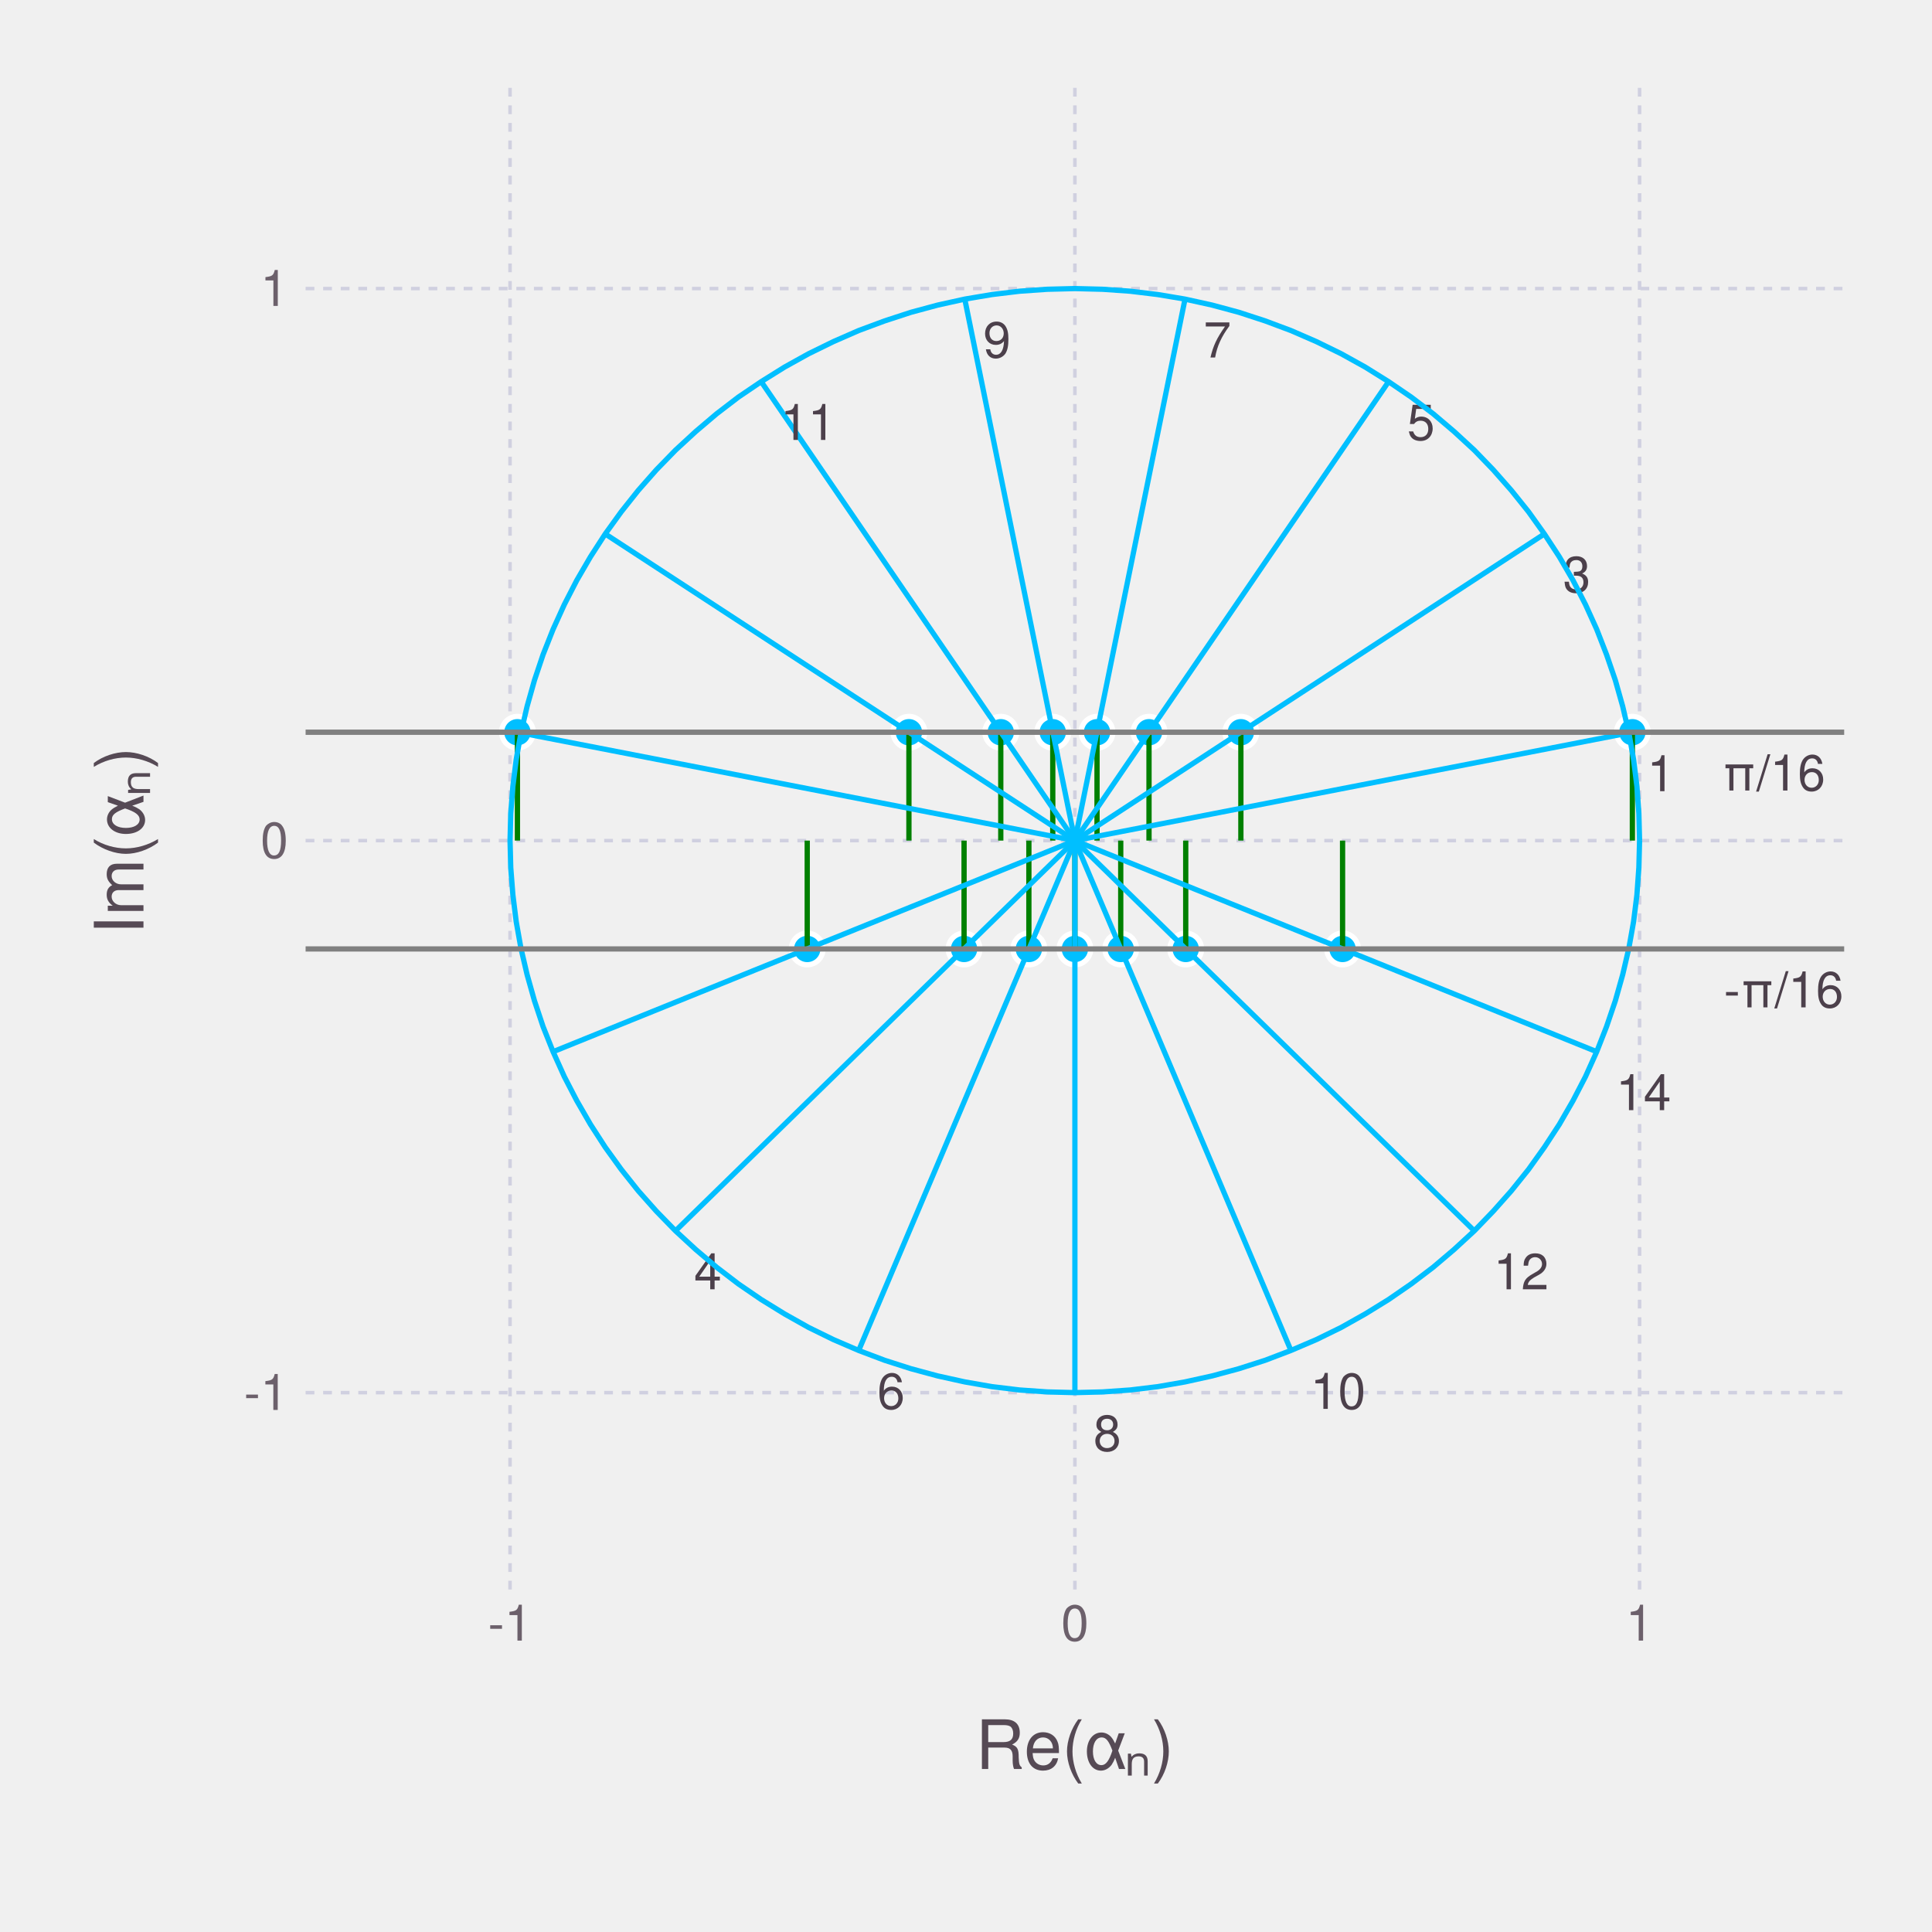
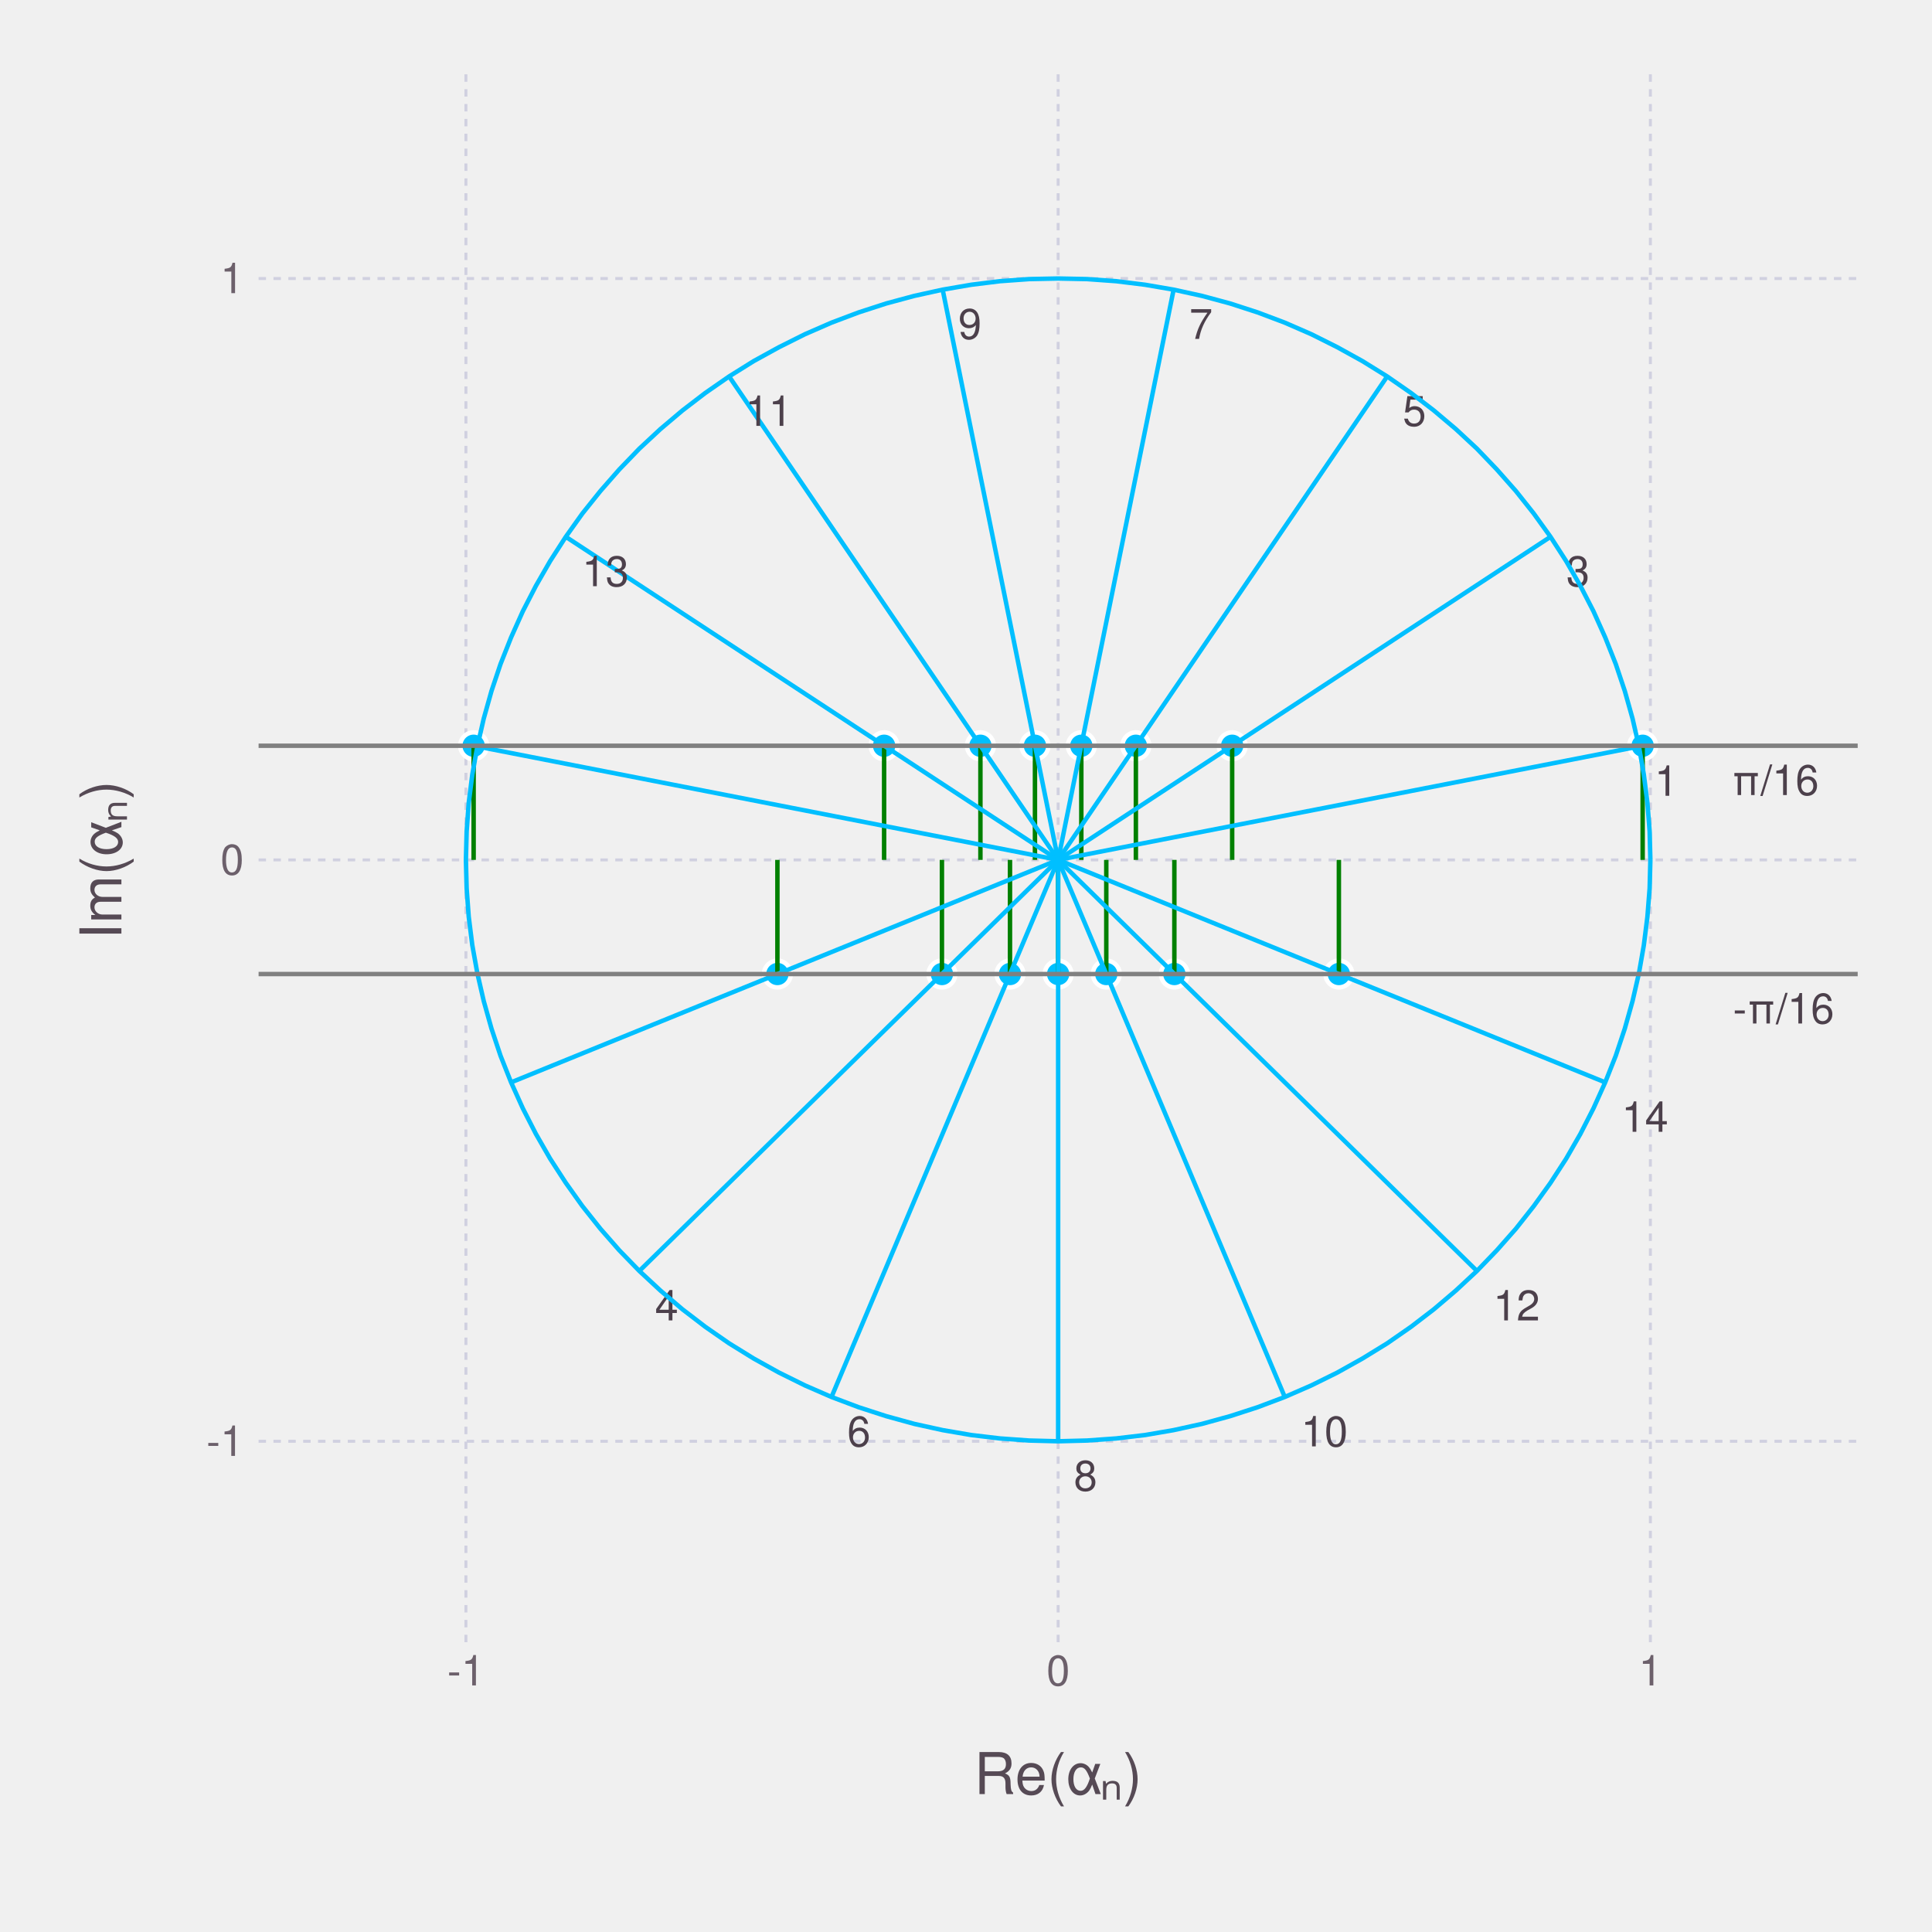
- <svg xmlns="http://www.w3.org/2000/svg" xmlns:xlink="http://www.w3.org/1999/xlink" version="1.2" width="110mm" height="110mm" viewBox="0 0 110 110" stroke="none" fill="#000000" stroke-width="0.3" font-size="3.88">
-   <g class="plotroot xscalable yscalable" id="img-a83b93f4-1">
-     <g font-size="3.88" font-family="'PT Sans','Helvetica Neue','Helvetica',sans-serif" fill="#564A55" stroke="#000000" stroke-opacity="0.000" id="img-a83b93f4-2">
-       <text x="61.2" y="98.39" text-anchor="middle" dy="0.6em">Re(αₙ)</text>
-     </g>
-     <g class="guide xlabels" font-size="2.82" font-family="'PT Sans Caption','Helvetica Neue','Helvetica',sans-serif" fill="#6C606B" id="img-a83b93f4-3">
-       <text x="29.04" y="91.72" text-anchor="middle" dy="0.6em">-1</text>
-       <text x="61.2" y="91.72" text-anchor="middle" dy="0.6em">0</text>
-       <text x="93.35" y="91.72" text-anchor="middle" dy="0.6em">1</text>
-     </g>
-     <g clip-path="url(#img-a83b93f4-4)">
-       <g id="img-a83b93f4-5">
-         <g pointer-events="visible" opacity="1" fill="#000000" fill-opacity="0.000" stroke="#000000" stroke-opacity="0.000" class="guide background" id="img-a83b93f4-6">
-           <rect x="17.4" y="5" width="87.6" height="85.72" />
-         </g>
-         <g class="guide ygridlines xfixed" stroke-dasharray="0.5,0.5" stroke-width="0.2" stroke="#D0D0E0" id="img-a83b93f4-7">
-           <path fill="none" d="M17.4,79.29 L 105 79.29" />
-           <path fill="none" d="M17.4,47.86 L 105 47.86" />
-           <path fill="none" d="M17.4,16.43 L 105 16.43" />
-         </g>
-         <g class="guide xgridlines yfixed" stroke-dasharray="0.5,0.5" stroke-width="0.2" stroke="#D0D0E0" id="img-a83b93f4-8">
-           <path fill="none" d="M29.04,5 L 29.04 90.72" />
-           <path fill="none" d="M61.2,5 L 61.2 90.72" />
-           <path fill="none" d="M93.35,5 L 93.35 90.72" />
-         </g>
-         <g class="plotpanel" id="img-a83b93f4-9">
-           <g class="geometry" id="img-a83b93f4-10">
-             <g class="color_RGBA{Float32}(0.0f0,0.74736935f0,1.0f0,1.0f0)" stroke="#FFFFFF" stroke-width="0.3" fill="#00BFFF" id="img-a83b93f4-11">
-               <use xlink:href="#img-a83b93f4-12" x="92.94" y="41.69" />
-               <use xlink:href="#img-a83b93f4-12" x="45.96" y="54.03" />
-               <use xlink:href="#img-a83b93f4-12" x="70.65" y="41.69" />
-               <use xlink:href="#img-a83b93f4-12" x="54.89" y="54.03" />
-               <use xlink:href="#img-a83b93f4-12" x="65.42" y="41.69" />
-               <use xlink:href="#img-a83b93f4-12" x="58.58" y="54.03" />
-               <use xlink:href="#img-a83b93f4-12" x="62.46" y="41.69" />
-               <use xlink:href="#img-a83b93f4-12" x="61.2" y="54.03" />
-               <use xlink:href="#img-a83b93f4-12" x="59.94" y="41.69" />
-               <use xlink:href="#img-a83b93f4-12" x="63.81" y="54.03" />
-               <use xlink:href="#img-a83b93f4-12" x="56.98" y="41.69" />
-               <use xlink:href="#img-a83b93f4-12" x="67.51" y="54.03" />
-               <use xlink:href="#img-a83b93f4-12" x="51.75" y="41.69" />
-               <use xlink:href="#img-a83b93f4-12" x="76.44" y="54.03" />
-               <use xlink:href="#img-a83b93f4-12" x="29.46" y="41.69" />
+ <svg xmlns="http://www.w3.org/2000/svg" xmlns:xlink="http://www.w3.org/1999/xlink" version="1.2" width="130mm" height="130mm" viewBox="0 0 130 130" stroke="none" fill="#000000" stroke-width="0.3" font-size="3.88">
+   <g class="plotroot xscalable yscalable" id="img-194a95c6-1">
+     <g font-size="3.88" font-family="'PT Sans','Helvetica Neue','Helvetica',sans-serif" fill="#564A55" stroke="#000000" stroke-opacity="0.000" id="img-194a95c6-2">
+       <text x="71.2" y="118.39" text-anchor="middle" dy="0.6em">Re(αₙ)</text>
+     </g>
+     <g class="guide xlabels" font-size="2.82" font-family="'PT Sans Caption','Helvetica Neue','Helvetica',sans-serif" fill="#6C606B" id="img-194a95c6-3">
+       <text x="31.35" y="111.72" text-anchor="middle" dy="0.6em">-1</text>
+       <text x="71.2" y="111.72" text-anchor="middle" dy="0.6em">0</text>
+       <text x="111.05" y="111.72" text-anchor="middle" dy="0.6em">1</text>
+     </g>
+     <g clip-path="url(#img-194a95c6-4)">
+       <g id="img-194a95c6-5">
+         <g pointer-events="visible" opacity="1" fill="#000000" fill-opacity="0.000" stroke="#000000" stroke-opacity="0.000" class="guide background" id="img-194a95c6-6">
+           <rect x="17.4" y="5" width="107.6" height="105.72" />
+         </g>
+         <g class="guide ygridlines xfixed" stroke-dasharray="0.5,0.5" stroke-width="0.2" stroke="#D0D0E0" id="img-194a95c6-7">
+           <path fill="none" d="M17.4,96.98 L 125 96.98" />
+           <path fill="none" d="M17.4,57.86 L 125 57.86" />
+           <path fill="none" d="M17.4,18.74 L 125 18.74" />
+         </g>
+         <g class="guide xgridlines yfixed" stroke-dasharray="0.5,0.5" stroke-width="0.2" stroke="#D0D0E0" id="img-194a95c6-8">
+           <path fill="none" d="M31.35,5 L 31.35 110.72" />
+           <path fill="none" d="M71.2,5 L 71.2 110.72" />
+           <path fill="none" d="M111.05,5 L 111.05 110.72" />
+         </g>
+         <g class="plotpanel" id="img-194a95c6-9">
+           <g class="geometry" id="img-194a95c6-10">
+             <g class="color_RGBA{Float32}(0.0f0,0.74736935f0,1.0f0,1.0f0)" stroke="#FFFFFF" stroke-width="0.3" fill="#00BFFF" id="img-194a95c6-11">
+               <use xlink:href="#img-194a95c6-12" x="110.53" y="50.18" />
+               <use xlink:href="#img-194a95c6-12" x="52.31" y="65.54" />
+               <use xlink:href="#img-194a95c6-12" x="82.91" y="50.18" />
+               <use xlink:href="#img-194a95c6-12" x="63.38" y="65.54" />
+               <use xlink:href="#img-194a95c6-12" x="76.43" y="50.18" />
+               <use xlink:href="#img-194a95c6-12" x="67.96" y="65.54" />
+               <use xlink:href="#img-194a95c6-12" x="72.76" y="50.18" />
+               <use xlink:href="#img-194a95c6-12" x="71.2" y="65.54" />
+               <use xlink:href="#img-194a95c6-12" x="69.64" y="50.18" />
+               <use xlink:href="#img-194a95c6-12" x="74.44" y="65.54" />
+               <use xlink:href="#img-194a95c6-12" x="65.97" y="50.18" />
+               <use xlink:href="#img-194a95c6-12" x="79.02" y="65.54" />
+               <use xlink:href="#img-194a95c6-12" x="59.49" y="50.18" />
+               <use xlink:href="#img-194a95c6-12" x="90.09" y="65.54" />
+               <use xlink:href="#img-194a95c6-12" x="31.87" y="50.18" />
            </g>
          </g>
-           <g stroke-width="0.3" fill="#000000" fill-opacity="0.000" class="geometry" stroke-dasharray="none" stroke="#008000" id="img-a83b93f4-13">
-             <path fill="none" d="M29.46,47.86 L 29.46 41.69" />
-           </g>
-           <g stroke-width="0.3" fill="#000000" fill-opacity="0.000" class="geometry" stroke-dasharray="none" stroke="#008000" id="img-a83b93f4-14">
-             <path fill="none" d="M76.44,47.86 L 76.44 54.03" />
-           </g>
-           <g stroke-width="0.3" fill="#000000" fill-opacity="0.000" class="geometry" stroke-dasharray="none" stroke="#008000" id="img-a83b93f4-15">
-             <path fill="none" d="M51.75,47.86 L 51.75 41.69" />
-           </g>
-           <g stroke-width="0.3" fill="#000000" fill-opacity="0.000" class="geometry" stroke-dasharray="none" stroke="#008000" id="img-a83b93f4-16">
-             <path fill="none" d="M67.51,47.86 L 67.51 54.03" />
-           </g>
-           <g stroke-width="0.3" fill="#000000" fill-opacity="0.000" class="geometry" stroke-dasharray="none" stroke="#008000" id="img-a83b93f4-17">
-             <path fill="none" d="M56.98,47.86 L 56.98 41.69" />
-           </g>
-           <g stroke-width="0.3" fill="#000000" fill-opacity="0.000" class="geometry" stroke-dasharray="none" stroke="#008000" id="img-a83b93f4-18">
-             <path fill="none" d="M63.81,47.86 L 63.81 54.03" />
-           </g>
-           <g stroke-width="0.3" fill="#000000" fill-opacity="0.000" class="geometry" stroke-dasharray="none" stroke="#008000" id="img-a83b93f4-19">
-             <path fill="none" d="M59.94,47.86 L 59.94 41.69" />
-           </g>
-           <g stroke-width="0.3" fill="#000000" fill-opacity="0.000" class="geometry" stroke-dasharray="none" stroke="#008000" id="img-a83b93f4-20">
-             <path fill="none" d="M61.2,47.86 L 61.2 54.03" />
-           </g>
-           <g stroke-width="0.3" fill="#000000" fill-opacity="0.000" class="geometry" stroke-dasharray="none" stroke="#008000" id="img-a83b93f4-21">
-             <path fill="none" d="M62.46,47.86 L 62.46 41.69" />
-           </g>
-           <g stroke-width="0.3" fill="#000000" fill-opacity="0.000" class="geometry" stroke-dasharray="none" stroke="#008000" id="img-a83b93f4-22">
-             <path fill="none" d="M58.58,47.86 L 58.58 54.03" />
-           </g>
-           <g stroke-width="0.3" fill="#000000" fill-opacity="0.000" class="geometry" stroke-dasharray="none" stroke="#008000" id="img-a83b93f4-23">
-             <path fill="none" d="M65.42,47.86 L 65.42 41.69" />
-           </g>
-           <g stroke-width="0.3" fill="#000000" fill-opacity="0.000" class="geometry" stroke-dasharray="none" stroke="#008000" id="img-a83b93f4-24">
-             <path fill="none" d="M54.89,47.86 L 54.89 54.03" />
-           </g>
-           <g stroke-width="0.3" fill="#000000" fill-opacity="0.000" class="geometry" stroke-dasharray="none" stroke="#008000" id="img-a83b93f4-25">
-             <path fill="none" d="M70.65,47.86 L 70.65 41.69" />
-           </g>
-           <g stroke-width="0.3" fill="#000000" fill-opacity="0.000" class="geometry" stroke-dasharray="none" stroke="#008000" id="img-a83b93f4-26">
-             <path fill="none" d="M45.96,47.86 L 45.96 54.03" />
-           </g>
-           <g stroke-width="0.3" fill="#000000" fill-opacity="0.000" class="geometry" stroke-dasharray="none" stroke="#008000" id="img-a83b93f4-27">
-             <path fill="none" d="M92.94,47.86 L 92.94 41.69" />
-           </g>
-           <g stroke-width="0.3" fill="#000000" fill-opacity="0.000" class="geometry" stroke-dasharray="none" stroke="#00BFFF" id="img-a83b93f4-28">
-             <path fill="none" d="M29.66,41.73 L 61.2 47.86" />
-           </g>
-           <g stroke-width="0.3" fill="#000000" fill-opacity="0.000" class="geometry" stroke-dasharray="none" stroke="#00BFFF" id="img-a83b93f4-29">
-             <path fill="none" d="M61.2,47.86 L 90.91 59.88" />
-           </g>
-           <g stroke-width="0.3" fill="#000000" fill-opacity="0.000" class="geometry" stroke-dasharray="none" stroke="#00BFFF" id="img-a83b93f4-30">
-             <path fill="none" d="M34.46,30.4 L 61.2 47.86" />
-           </g>
-           <g stroke-width="0.3" fill="#000000" fill-opacity="0.000" class="geometry" stroke-dasharray="none" stroke="#00BFFF" id="img-a83b93f4-31">
-             <path fill="none" d="M61.2,47.86 L 83.94 70.08" />
-           </g>
-           <g stroke-width="0.3" fill="#000000" fill-opacity="0.000" class="geometry" stroke-dasharray="none" stroke="#00BFFF" id="img-a83b93f4-32">
-             <path fill="none" d="M43.34,21.73 L 61.2 47.86" />
-           </g>
-           <g stroke-width="0.3" fill="#000000" fill-opacity="0.000" class="geometry" stroke-dasharray="none" stroke="#00BFFF" id="img-a83b93f4-33">
-             <path fill="none" d="M61.2,47.86 L 73.5 76.89" />
-           </g>
-           <g stroke-width="0.3" fill="#000000" fill-opacity="0.000" class="geometry" stroke-dasharray="none" stroke="#00BFFF" id="img-a83b93f4-34">
-             <path fill="none" d="M54.93,17.03 L 61.2 47.86" />
-           </g>
-           <g stroke-width="0.3" fill="#000000" fill-opacity="0.000" class="geometry" stroke-dasharray="none" stroke="#00BFFF" id="img-a83b93f4-35">
-             <path fill="none" d="M61.2,79.29 L 61.2 47.86" />
-           </g>
-           <g stroke-width="0.3" fill="#000000" fill-opacity="0.000" class="geometry" stroke-dasharray="none" stroke="#00BFFF" id="img-a83b93f4-36">
-             <path fill="none" d="M61.2,47.86 L 67.47 17.03" />
-           </g>
-           <g stroke-width="0.3" fill="#000000" fill-opacity="0.000" class="geometry" stroke-dasharray="none" stroke="#00BFFF" id="img-a83b93f4-37">
-             <path fill="none" d="M48.89,76.89 L 61.2 47.86" />
-           </g>
-           <g stroke-width="0.3" fill="#000000" fill-opacity="0.000" class="geometry" stroke-dasharray="none" stroke="#00BFFF" id="img-a83b93f4-38">
-             <path fill="none" d="M61.2,47.86 L 79.06 21.73" />
-           </g>
-           <g stroke-width="0.3" fill="#000000" fill-opacity="0.000" class="geometry" stroke-dasharray="none" stroke="#00BFFF" id="img-a83b93f4-39">
-             <path fill="none" d="M38.46,70.08 L 61.2 47.86" />
-           </g>
-           <g stroke-width="0.3" fill="#000000" fill-opacity="0.000" class="geometry" stroke-dasharray="none" stroke="#00BFFF" id="img-a83b93f4-40">
-             <path fill="none" d="M61.2,47.86 L 87.93 30.4" />
-           </g>
-           <g stroke-width="0.3" fill="#000000" fill-opacity="0.000" class="geometry" stroke-dasharray="none" stroke="#00BFFF" id="img-a83b93f4-41">
-             <path fill="none" d="M31.49,59.88 L 61.2 47.86" />
-           </g>
-           <g stroke-width="0.3" fill="#000000" fill-opacity="0.000" class="geometry" stroke-dasharray="none" stroke="#00BFFF" id="img-a83b93f4-42">
-             <path fill="none" d="M61.2,47.86 L 92.74 41.73" />
-           </g>
-           <g class="geometry" stroke="#000000" stroke-opacity="0.000" fill="#4C404B" font-size="2.82" font-family="'PT Sans Caption','Helvetica Neue','Helvetica',sans-serif" id="img-a83b93f4-43">
-             <text x="26.99" y="41.83" text-anchor="middle" dy="0.35em" visibility="hidden">15</text>
-           </g>
-           <g class="geometry" stroke="#000000" stroke-opacity="0.000" fill="#4C404B" font-size="2.82" font-family="'PT Sans Caption','Helvetica Neue','Helvetica',sans-serif" id="img-a83b93f4-44">
-             <text x="93.58" y="62.22" text-anchor="middle" dy="0.35em" visibility="visible">14</text>
-           </g>
-           <g class="geometry" stroke="#000000" stroke-opacity="0.000" fill="#4C404B" font-size="2.82" font-family="'PT Sans Caption','Helvetica Neue','Helvetica',sans-serif" id="img-a83b93f4-45">
-             <text x="37.14" y="32.73" text-anchor="middle" dy="0.35em" visibility="hidden">13</text>
-           </g>
-           <g class="geometry" stroke="#000000" stroke-opacity="0.000" fill="#4C404B" font-size="2.82" font-family="'PT Sans Caption','Helvetica Neue','Helvetica',sans-serif" id="img-a83b93f4-46">
-             <text x="86.61" y="72.42" text-anchor="middle" dy="0.35em" visibility="visible">12</text>
-           </g>
-           <g class="geometry" stroke="#000000" stroke-opacity="0.000" fill="#4C404B" font-size="2.82" font-family="'PT Sans Caption','Helvetica Neue','Helvetica',sans-serif" id="img-a83b93f4-47">
-             <text x="46.01" y="24.06" text-anchor="middle" dy="0.35em" visibility="visible">11</text>
-           </g>
-           <g class="geometry" stroke="#000000" stroke-opacity="0.000" fill="#4C404B" font-size="2.82" font-family="'PT Sans Caption','Helvetica Neue','Helvetica',sans-serif" id="img-a83b93f4-48">
-             <text x="76.18" y="79.23" text-anchor="middle" dy="0.35em" visibility="visible">10</text>
-           </g>
-           <g class="geometry" stroke="#000000" stroke-opacity="0.000" fill="#4C404B" font-size="2.82" font-family="'PT Sans Caption','Helvetica Neue','Helvetica',sans-serif" id="img-a83b93f4-49">
-             <text x="56.76" y="19.37" text-anchor="middle" dy="0.35em" visibility="visible">9</text>
-           </g>
-           <g class="geometry" stroke="#000000" stroke-opacity="0.000" fill="#4C404B" font-size="2.82" font-family="'PT Sans Caption','Helvetica Neue','Helvetica',sans-serif" id="img-a83b93f4-50">
-             <text x="63.04" y="81.62" text-anchor="middle" dy="0.35em" visibility="visible">8</text>
-           </g>
-           <g class="geometry" stroke="#000000" stroke-opacity="0.000" fill="#4C404B" font-size="2.82" font-family="'PT Sans Caption','Helvetica Neue','Helvetica',sans-serif" id="img-a83b93f4-51">
-             <text x="69.31" y="19.37" text-anchor="middle" dy="0.35em" visibility="visible">7</text>
-           </g>
-           <g class="geometry" stroke="#000000" stroke-opacity="0.000" fill="#4C404B" font-size="2.82" font-family="'PT Sans Caption','Helvetica Neue','Helvetica',sans-serif" id="img-a83b93f4-52">
-             <text x="50.73" y="79.23" text-anchor="middle" dy="0.35em" visibility="visible">6</text>
-           </g>
-           <g class="geometry" stroke="#000000" stroke-opacity="0.000" fill="#4C404B" font-size="2.82" font-family="'PT Sans Caption','Helvetica Neue','Helvetica',sans-serif" id="img-a83b93f4-53">
-             <text x="80.9" y="24.06" text-anchor="middle" dy="0.35em" visibility="visible">5</text>
-           </g>
-           <g class="geometry" stroke="#000000" stroke-opacity="0.000" fill="#4C404B" font-size="2.82" font-family="'PT Sans Caption','Helvetica Neue','Helvetica',sans-serif" id="img-a83b93f4-54">
-             <text x="40.3" y="72.42" text-anchor="middle" dy="0.35em" visibility="visible">4</text>
-           </g>
-           <g class="geometry" stroke="#000000" stroke-opacity="0.000" fill="#4C404B" font-size="2.82" font-family="'PT Sans Caption','Helvetica Neue','Helvetica',sans-serif" id="img-a83b93f4-55">
-             <text x="89.77" y="32.73" text-anchor="middle" dy="0.35em" visibility="visible">3</text>
-           </g>
-           <g class="geometry" stroke="#000000" stroke-opacity="0.000" fill="#4C404B" font-size="2.82" font-family="'PT Sans Caption','Helvetica Neue','Helvetica',sans-serif" id="img-a83b93f4-56">
-             <text x="32.62" y="62.22" text-anchor="middle" dy="0.35em" visibility="hidden">2</text>
-           </g>
-           <g class="geometry" stroke="#000000" stroke-opacity="0.000" fill="#4C404B" font-size="2.82" font-family="'PT Sans Caption','Helvetica Neue','Helvetica',sans-serif" id="img-a83b93f4-57">
-             <text x="94.57" y="44.06" text-anchor="middle" dy="0.35em" visibility="visible">1</text>
-           </g>
-           <g stroke-width="0.3" fill="#000000" fill-opacity="0.000" class="geometry" stroke-dasharray="none" stroke="#00BFFF" id="img-a83b93f4-58">
-             <path fill="none" d="M93.35,47.86 L 93.31 46.32 93.2 44.78 93.01 43.25 92.74 41.73 92.39 40.22 91.97 38.73 91.47 37.27 90.91 35.83 90.27 34.42 89.56 33.04 88.78 31.7 87.93 30.4 87.03 29.14 86.05 27.92 85.02 26.75 83.94 25.63 82.79 24.57 81.6 23.56 80.35 22.61 79.06 21.73 77.73 20.9 76.36 20.14 74.95 19.45 73.5 18.82 72.03 18.27 70.53 17.78 69.01 17.37 67.47 17.03 65.92 16.77 64.35 16.58 62.78 16.47 61.2 16.43 59.62 16.47 58.05 16.58 56.48 16.77 54.93 17.03 53.39 17.37 51.87 17.78 50.37 18.27 48.89 18.82 47.45 19.45 46.04 20.14 44.67 20.9 43.34 21.73 42.04 22.61 40.8 23.56 39.61 24.57 38.46 25.63 37.37 26.75 36.34 27.92 35.37 29.14 34.46 30.4 33.62 31.7 32.84 33.04 32.13 34.42 31.49 35.83 30.92 37.27 30.43 38.73 30.01 40.22 29.66 41.73 29.39 43.25 29.2 44.78 29.08 46.32 29.04 47.86 29.08 49.4 29.2 50.94 29.39 52.47 29.66 53.99 30.01 55.49 30.43 56.98 30.92 58.45 31.49 59.88 32.13 61.3 32.84 62.67 33.62 64.02 34.46 65.32 35.37 66.58 36.34 67.8 37.37 68.96 38.46 70.08 39.61 71.14 40.8 72.15 42.04 73.1 43.34 73.99 44.67 74.81 46.04 75.58 47.45 76.27 48.89 76.89 50.37 77.45 51.87 77.93 53.39 78.34 54.93 78.68 56.48 78.95 58.05 79.14 59.62 79.25 61.2 79.29 62.78 79.25 64.35 79.14 65.92 78.95 67.47 78.68 69.01 78.34 70.53 77.93 72.03 77.45 73.5 76.89 74.95 76.27 76.36 75.58 77.73 74.81 79.06 73.99 80.35 73.1 81.6 72.15 82.79 71.14 83.94 70.08 85.02 68.96 86.05 67.8 87.03 66.58 87.93 65.32 88.78 64.02 89.56 62.67 90.27 61.3 90.91 59.88 91.47 58.45 91.97 56.98 92.39 55.49 92.74 53.99 93.01 52.47 93.2 50.94 93.31 49.4 93.35 47.86" />
-           </g>
-           <g class="xfixed" stroke-dasharray="none" stroke-width="0.3" stroke="#808080" id="img-a83b93f4-59">
-             <path fill="none" d="M17.4,54.03 L 105 54.03" />
-           </g>
-           <g class="xfixed" stroke-dasharray="none" stroke-width="0.3" stroke="#808080" id="img-a83b93f4-60">
-             <path fill="none" d="M17.4,41.69 L 105 41.69" />
-           </g>
-           <g class="geometry" stroke="#000000" stroke-opacity="0.000" fill="#4C404B" font-size="2.82" font-family="'PT Sans Caption','Helvetica Neue','Helvetica',sans-serif" id="img-a83b93f4-61">
-             <text x="101.55" y="56.37" text-anchor="middle" dy="0.35em" visibility="visible">-π/16</text>
-           </g>
-           <g class="geometry" stroke="#000000" stroke-opacity="0.000" fill="#4C404B" font-size="2.82" font-family="'PT Sans Caption','Helvetica Neue','Helvetica',sans-serif" id="img-a83b93f4-62">
-             <text x="100.99" y="44.02" text-anchor="middle" dy="0.35em" visibility="visible">π/16</text>
+           <g stroke-width="0.3" fill="#000000" fill-opacity="0.000" class="geometry" stroke-dasharray="none" stroke="#008000" id="img-194a95c6-13">
+             <path fill="none" d="M31.87,57.86 L 31.87 50.18" />
+           </g>
+           <g stroke-width="0.3" fill="#000000" fill-opacity="0.000" class="geometry" stroke-dasharray="none" stroke="#008000" id="img-194a95c6-14">
+             <path fill="none" d="M90.09,57.86 L 90.09 65.54" />
+           </g>
+           <g stroke-width="0.3" fill="#000000" fill-opacity="0.000" class="geometry" stroke-dasharray="none" stroke="#008000" id="img-194a95c6-15">
+             <path fill="none" d="M59.49,57.86 L 59.49 50.18" />
+           </g>
+           <g stroke-width="0.3" fill="#000000" fill-opacity="0.000" class="geometry" stroke-dasharray="none" stroke="#008000" id="img-194a95c6-16">
+             <path fill="none" d="M79.02,57.86 L 79.02 65.54" />
+           </g>
+           <g stroke-width="0.3" fill="#000000" fill-opacity="0.000" class="geometry" stroke-dasharray="none" stroke="#008000" id="img-194a95c6-17">
+             <path fill="none" d="M65.97,57.86 L 65.97 50.18" />
+           </g>
+           <g stroke-width="0.3" fill="#000000" fill-opacity="0.000" class="geometry" stroke-dasharray="none" stroke="#008000" id="img-194a95c6-18">
+             <path fill="none" d="M74.44,57.86 L 74.44 65.54" />
+           </g>
+           <g stroke-width="0.3" fill="#000000" fill-opacity="0.000" class="geometry" stroke-dasharray="none" stroke="#008000" id="img-194a95c6-19">
+             <path fill="none" d="M69.64,57.86 L 69.64 50.18" />
+           </g>
+           <g stroke-width="0.3" fill="#000000" fill-opacity="0.000" class="geometry" stroke-dasharray="none" stroke="#008000" id="img-194a95c6-20">
+             <path fill="none" d="M71.2,57.86 L 71.2 65.54" />
+           </g>
+           <g stroke-width="0.3" fill="#000000" fill-opacity="0.000" class="geometry" stroke-dasharray="none" stroke="#008000" id="img-194a95c6-21">
+             <path fill="none" d="M72.76,57.86 L 72.76 50.18" />
+           </g>
+           <g stroke-width="0.3" fill="#000000" fill-opacity="0.000" class="geometry" stroke-dasharray="none" stroke="#008000" id="img-194a95c6-22">
+             <path fill="none" d="M67.96,57.86 L 67.96 65.54" />
+           </g>
+           <g stroke-width="0.3" fill="#000000" fill-opacity="0.000" class="geometry" stroke-dasharray="none" stroke="#008000" id="img-194a95c6-23">
+             <path fill="none" d="M76.43,57.86 L 76.43 50.18" />
+           </g>
+           <g stroke-width="0.3" fill="#000000" fill-opacity="0.000" class="geometry" stroke-dasharray="none" stroke="#008000" id="img-194a95c6-24">
+             <path fill="none" d="M63.38,57.86 L 63.38 65.54" />
+           </g>
+           <g stroke-width="0.3" fill="#000000" fill-opacity="0.000" class="geometry" stroke-dasharray="none" stroke="#008000" id="img-194a95c6-25">
+             <path fill="none" d="M82.91,57.86 L 82.91 50.18" />
+           </g>
+           <g stroke-width="0.3" fill="#000000" fill-opacity="0.000" class="geometry" stroke-dasharray="none" stroke="#008000" id="img-194a95c6-26">
+             <path fill="none" d="M52.31,57.86 L 52.31 65.54" />
+           </g>
+           <g stroke-width="0.3" fill="#000000" fill-opacity="0.000" class="geometry" stroke-dasharray="none" stroke="#008000" id="img-194a95c6-27">
+             <path fill="none" d="M110.53,57.86 L 110.53 50.18" />
+           </g>
+           <g stroke-width="0.3" fill="#000000" fill-opacity="0.000" class="geometry" stroke-dasharray="none" stroke="#00BFFF" id="img-194a95c6-28">
+             <path fill="none" d="M32.12,50.23 L 71.2 57.86" />
+           </g>
+           <g stroke-width="0.3" fill="#000000" fill-opacity="0.000" class="geometry" stroke-dasharray="none" stroke="#00BFFF" id="img-194a95c6-29">
+             <path fill="none" d="M71.2,57.86 L 108.01 72.83" />
+           </g>
+           <g stroke-width="0.3" fill="#000000" fill-opacity="0.000" class="geometry" stroke-dasharray="none" stroke="#00BFFF" id="img-194a95c6-30">
+             <path fill="none" d="M38.07,36.12 L 71.2 57.86" />
+           </g>
+           <g stroke-width="0.3" fill="#000000" fill-opacity="0.000" class="geometry" stroke-dasharray="none" stroke="#00BFFF" id="img-194a95c6-31">
+             <path fill="none" d="M71.2,57.86 L 99.38 85.52" />
+           </g>
+           <g stroke-width="0.3" fill="#000000" fill-opacity="0.000" class="geometry" stroke-dasharray="none" stroke="#00BFFF" id="img-194a95c6-32">
+             <path fill="none" d="M49.06,25.33 L 71.2 57.86" />
+           </g>
+           <g stroke-width="0.3" fill="#000000" fill-opacity="0.000" class="geometry" stroke-dasharray="none" stroke="#00BFFF" id="img-194a95c6-33">
+             <path fill="none" d="M71.2,57.86 L 86.45 94" />
+           </g>
+           <g stroke-width="0.3" fill="#000000" fill-opacity="0.000" class="geometry" stroke-dasharray="none" stroke="#00BFFF" id="img-194a95c6-34">
+             <path fill="none" d="M63.43,19.49 L 71.2 57.86" />
+           </g>
+           <g stroke-width="0.3" fill="#000000" fill-opacity="0.000" class="geometry" stroke-dasharray="none" stroke="#00BFFF" id="img-194a95c6-35">
+             <path fill="none" d="M71.2,96.98 L 71.2 57.86" />
+           </g>
+           <g stroke-width="0.3" fill="#000000" fill-opacity="0.000" class="geometry" stroke-dasharray="none" stroke="#00BFFF" id="img-194a95c6-36">
+             <path fill="none" d="M71.2,57.86 L 78.97 19.49" />
+           </g>
+           <g stroke-width="0.3" fill="#000000" fill-opacity="0.000" class="geometry" stroke-dasharray="none" stroke="#00BFFF" id="img-194a95c6-37">
+             <path fill="none" d="M55.95,94 L 71.2 57.86" />
+           </g>
+           <g stroke-width="0.3" fill="#000000" fill-opacity="0.000" class="geometry" stroke-dasharray="none" stroke="#00BFFF" id="img-194a95c6-38">
+             <path fill="none" d="M71.2,57.86 L 93.34 25.33" />
+           </g>
+           <g stroke-width="0.3" fill="#000000" fill-opacity="0.000" class="geometry" stroke-dasharray="none" stroke="#00BFFF" id="img-194a95c6-39">
+             <path fill="none" d="M43.02,85.52 L 71.2 57.86" />
+           </g>
+           <g stroke-width="0.3" fill="#000000" fill-opacity="0.000" class="geometry" stroke-dasharray="none" stroke="#00BFFF" id="img-194a95c6-40">
+             <path fill="none" d="M71.2,57.86 L 104.33 36.12" />
+           </g>
+           <g stroke-width="0.3" fill="#000000" fill-opacity="0.000" class="geometry" stroke-dasharray="none" stroke="#00BFFF" id="img-194a95c6-41">
+             <path fill="none" d="M34.39,72.83 L 71.2 57.86" />
+           </g>
+           <g stroke-width="0.3" fill="#000000" fill-opacity="0.000" class="geometry" stroke-dasharray="none" stroke="#00BFFF" id="img-194a95c6-42">
+             <path fill="none" d="M71.2,57.86 L 110.28 50.23" />
+           </g>
+           <g class="geometry" stroke="#000000" stroke-opacity="0.000" fill="#4C404B" font-size="2.82" font-family="'PT Sans Caption','Helvetica Neue','Helvetica',sans-serif" id="img-194a95c6-43">
+             <text x="34.79" y="50.92" text-anchor="middle" dy="0.35em" visibility="hidden">15</text>
+           </g>
+           <g class="geometry" stroke="#000000" stroke-opacity="0.000" fill="#4C404B" font-size="2.82" font-family="'PT Sans Caption','Helvetica Neue','Helvetica',sans-serif" id="img-194a95c6-44">
+             <text x="110.69" y="75.17" text-anchor="middle" dy="0.35em" visibility="visible">14</text>
+           </g>
+           <g class="geometry" stroke="#000000" stroke-opacity="0.000" fill="#4C404B" font-size="2.82" font-family="'PT Sans Caption','Helvetica Neue','Helvetica',sans-serif" id="img-194a95c6-45">
+             <text x="40.74" y="38.46" text-anchor="middle" dy="0.35em" visibility="visible">13</text>
+           </g>
+           <g class="geometry" stroke="#000000" stroke-opacity="0.000" fill="#4C404B" font-size="2.82" font-family="'PT Sans Caption','Helvetica Neue','Helvetica',sans-serif" id="img-194a95c6-46">
+             <text x="102.05" y="87.86" text-anchor="middle" dy="0.35em" visibility="visible">12</text>
+           </g>
+           <g class="geometry" stroke="#000000" stroke-opacity="0.000" fill="#4C404B" font-size="2.82" font-family="'PT Sans Caption','Helvetica Neue','Helvetica',sans-serif" id="img-194a95c6-47">
+             <text x="51.73" y="27.67" text-anchor="middle" dy="0.35em" visibility="visible">11</text>
+           </g>
+           <g class="geometry" stroke="#000000" stroke-opacity="0.000" fill="#4C404B" font-size="2.82" font-family="'PT Sans Caption','Helvetica Neue','Helvetica',sans-serif" id="img-194a95c6-48">
+             <text x="89.12" y="96.34" text-anchor="middle" dy="0.35em" visibility="visible">10</text>
+           </g>
+           <g class="geometry" stroke="#000000" stroke-opacity="0.000" fill="#4C404B" font-size="2.82" font-family="'PT Sans Caption','Helvetica Neue','Helvetica',sans-serif" id="img-194a95c6-49">
+             <text x="65.26" y="21.82" text-anchor="middle" dy="0.35em" visibility="visible">9</text>
+           </g>
+           <g class="geometry" stroke="#000000" stroke-opacity="0.000" fill="#4C404B" font-size="2.82" font-family="'PT Sans Caption','Helvetica Neue','Helvetica',sans-serif" id="img-194a95c6-50">
+             <text x="73.04" y="99.32" text-anchor="middle" dy="0.35em" visibility="visible">8</text>
+           </g>
+           <g class="geometry" stroke="#000000" stroke-opacity="0.000" fill="#4C404B" font-size="2.82" font-family="'PT Sans Caption','Helvetica Neue','Helvetica',sans-serif" id="img-194a95c6-51">
+             <text x="80.81" y="21.82" text-anchor="middle" dy="0.35em" visibility="visible">7</text>
+           </g>
+           <g class="geometry" stroke="#000000" stroke-opacity="0.000" fill="#4C404B" font-size="2.82" font-family="'PT Sans Caption','Helvetica Neue','Helvetica',sans-serif" id="img-194a95c6-52">
+             <text x="57.79" y="96.34" text-anchor="middle" dy="0.35em" visibility="visible">6</text>
+           </g>
+           <g class="geometry" stroke="#000000" stroke-opacity="0.000" fill="#4C404B" font-size="2.82" font-family="'PT Sans Caption','Helvetica Neue','Helvetica',sans-serif" id="img-194a95c6-53">
+             <text x="95.17" y="27.67" text-anchor="middle" dy="0.35em" visibility="visible">5</text>
+           </g>
+           <g class="geometry" stroke="#000000" stroke-opacity="0.000" fill="#4C404B" font-size="2.82" font-family="'PT Sans Caption','Helvetica Neue','Helvetica',sans-serif" id="img-194a95c6-54">
+             <text x="44.86" y="87.86" text-anchor="middle" dy="0.35em" visibility="visible">4</text>
+           </g>
+           <g class="geometry" stroke="#000000" stroke-opacity="0.000" fill="#4C404B" font-size="2.82" font-family="'PT Sans Caption','Helvetica Neue','Helvetica',sans-serif" id="img-194a95c6-55">
+             <text x="106.17" y="38.46" text-anchor="middle" dy="0.35em" visibility="visible">3</text>
+           </g>
+           <g class="geometry" stroke="#000000" stroke-opacity="0.000" fill="#4C404B" font-size="2.82" font-family="'PT Sans Caption','Helvetica Neue','Helvetica',sans-serif" id="img-194a95c6-56">
+             <text x="35.73" y="75.17" text-anchor="middle" dy="0.35em" visibility="hidden">2</text>
+           </g>
+           <g class="geometry" stroke="#000000" stroke-opacity="0.000" fill="#4C404B" font-size="2.82" font-family="'PT Sans Caption','Helvetica Neue','Helvetica',sans-serif" id="img-194a95c6-57">
+             <text x="112.12" y="52.56" text-anchor="middle" dy="0.35em" visibility="visible">1</text>
+           </g>
+           <g stroke-width="0.3" fill="#000000" fill-opacity="0.000" class="geometry" stroke-dasharray="none" stroke="#00BFFF" id="img-194a95c6-58">
+             <path fill="none" d="M111.05,57.86 L 111 55.94 110.85 54.02 110.61 52.12 110.28 50.23 109.85 48.35 109.33 46.5 108.72 44.68 108.01 42.89 107.22 41.13 106.34 39.42 105.38 37.75 104.33 36.12 103.2 34.55 102 33.04 100.72 31.59 99.38 30.19 97.96 28.87 96.48 27.62 94.94 26.44 93.34 25.33 91.68 24.3 89.98 23.36 88.24 22.49 86.45 21.71 84.62 21.02 82.77 20.42 80.88 19.91 78.97 19.49 77.05 19.16 75.1 18.92 73.15 18.78 71.2 18.74 69.24 18.78 67.29 18.92 65.35 19.16 63.43 19.49 61.52 19.91 59.63 20.42 57.78 21.02 55.95 21.71 54.16 22.49 52.42 23.36 50.71 24.3 49.06 25.33 47.46 26.44 45.92 27.62 44.44 28.87 43.02 30.19 41.67 31.59 40.4 33.04 39.19 34.55 38.07 36.12 37.02 37.75 36.06 39.42 35.18 41.13 34.39 42.89 33.68 44.68 33.07 46.5 32.55 48.35 32.12 50.23 31.78 52.12 31.54 54.02 31.4 55.94 31.35 57.86 31.4 59.78 31.54 61.69 31.78 63.6 32.12 65.49 32.55 67.36 33.07 69.21 33.68 71.04 34.39 72.83 35.18 74.58 36.06 76.3 37.02 77.97 38.07 79.59 39.19 81.16 40.4 82.68 41.67 84.13 43.02 85.52 44.44 86.84 45.92 88.1 47.46 89.28 49.06 90.39 50.71 91.41 52.42 92.36 54.16 93.22 55.95 94 57.78 94.69 59.63 95.29 61.52 95.81 63.43 96.23 65.35 96.56 67.29 96.79 69.24 96.93 71.2 96.98 73.15 96.93 75.1 96.79 77.05 96.56 78.97 96.23 80.88 95.81 82.77 95.29 84.62 94.69 86.45 94 88.24 93.22 89.98 92.36 91.68 91.41 93.34 90.39 94.94 89.28 96.48 88.1 97.96 86.84 99.38 85.52 100.72 84.13 102 82.68 103.2 81.16 104.33 79.59 105.38 77.97 106.34 76.3 107.22 74.58 108.01 72.83 108.72 71.04 109.33 69.21 109.85 67.36 110.28 65.49 110.61 63.6 110.85 61.69 111 59.78 111.05 57.86" />
+           </g>
+           <g class="xfixed" stroke-dasharray="none" stroke-width="0.3" stroke="#808080" id="img-194a95c6-59">
+             <path fill="none" d="M17.4,65.54 L 125 65.54" />
+           </g>
+           <g class="xfixed" stroke-dasharray="none" stroke-width="0.3" stroke="#808080" id="img-194a95c6-60">
+             <path fill="none" d="M17.4,50.18 L 125 50.18" />
+           </g>
+           <g class="geometry" stroke="#000000" stroke-opacity="0.000" fill="#4C404B" font-size="2.82" font-family="'PT Sans Caption','Helvetica Neue','Helvetica',sans-serif" id="img-194a95c6-61">
+             <text x="120.01" y="67.88" text-anchor="middle" dy="0.35em" visibility="visible">-π/16</text>
+           </g>
+           <g class="geometry" stroke="#000000" stroke-opacity="0.000" fill="#4C404B" font-size="2.82" font-family="'PT Sans Caption','Helvetica Neue','Helvetica',sans-serif" id="img-194a95c6-62">
+             <text x="119.45" y="52.51" text-anchor="middle" dy="0.35em" visibility="visible">π/16</text>
          </g>
        </g>
      </g>
    </g>
-     <g class="guide ylabels" font-size="2.82" font-family="'PT Sans Caption','Helvetica Neue','Helvetica',sans-serif" fill="#6C606B" id="img-a83b93f4-63">
-       <text x="16.4" y="79.29" text-anchor="end" dy="0.35em">-1</text>
-       <text x="16.4" y="47.86" text-anchor="end" dy="0.35em">0</text>
-       <text x="16.4" y="16.43" text-anchor="end" dy="0.35em">1</text>
-     </g>
-     <g font-size="3.88" font-family="'PT Sans','Helvetica Neue','Helvetica',sans-serif" fill="#564A55" stroke="#000000" stroke-opacity="0.000" id="img-a83b93f4-64">
-       <text x="8.81" y="45.86" text-anchor="middle" dy="0.35em" transform="rotate(-90, 8.81, 47.86)">Im(αₙ)</text>
+     <g class="guide ylabels" font-size="2.82" font-family="'PT Sans Caption','Helvetica Neue','Helvetica',sans-serif" fill="#6C606B" id="img-194a95c6-63">
+       <text x="16.4" y="96.98" text-anchor="end" dy="0.35em">-1</text>
+       <text x="16.4" y="57.86" text-anchor="end" dy="0.35em">0</text>
+       <text x="16.4" y="18.74" text-anchor="end" dy="0.35em">1</text>
+     </g>
+     <g font-size="3.88" font-family="'PT Sans','Helvetica Neue','Helvetica',sans-serif" fill="#564A55" stroke="#000000" stroke-opacity="0.000" id="img-194a95c6-64">
+       <text x="8.81" y="55.86" text-anchor="middle" dy="0.35em" transform="rotate(-90, 8.81, 57.86)">Im(αₙ)</text>
    </g>
  </g>
  <defs>
-     <clipPath id="img-a83b93f4-4">
-       <path d="M17.4,5 L 105 5 105 90.72 17.4 90.72" />
+     <clipPath id="img-194a95c6-4">
+       <path d="M17.4,5 L 125 5 125 110.72 17.4 110.72" />
    </clipPath>
-     <g id="img-a83b93f4-12">
+     <g id="img-194a95c6-12">
      <circle cx="0" cy="0" r="0.9" />
    </g>
  </defs>
</svg>
